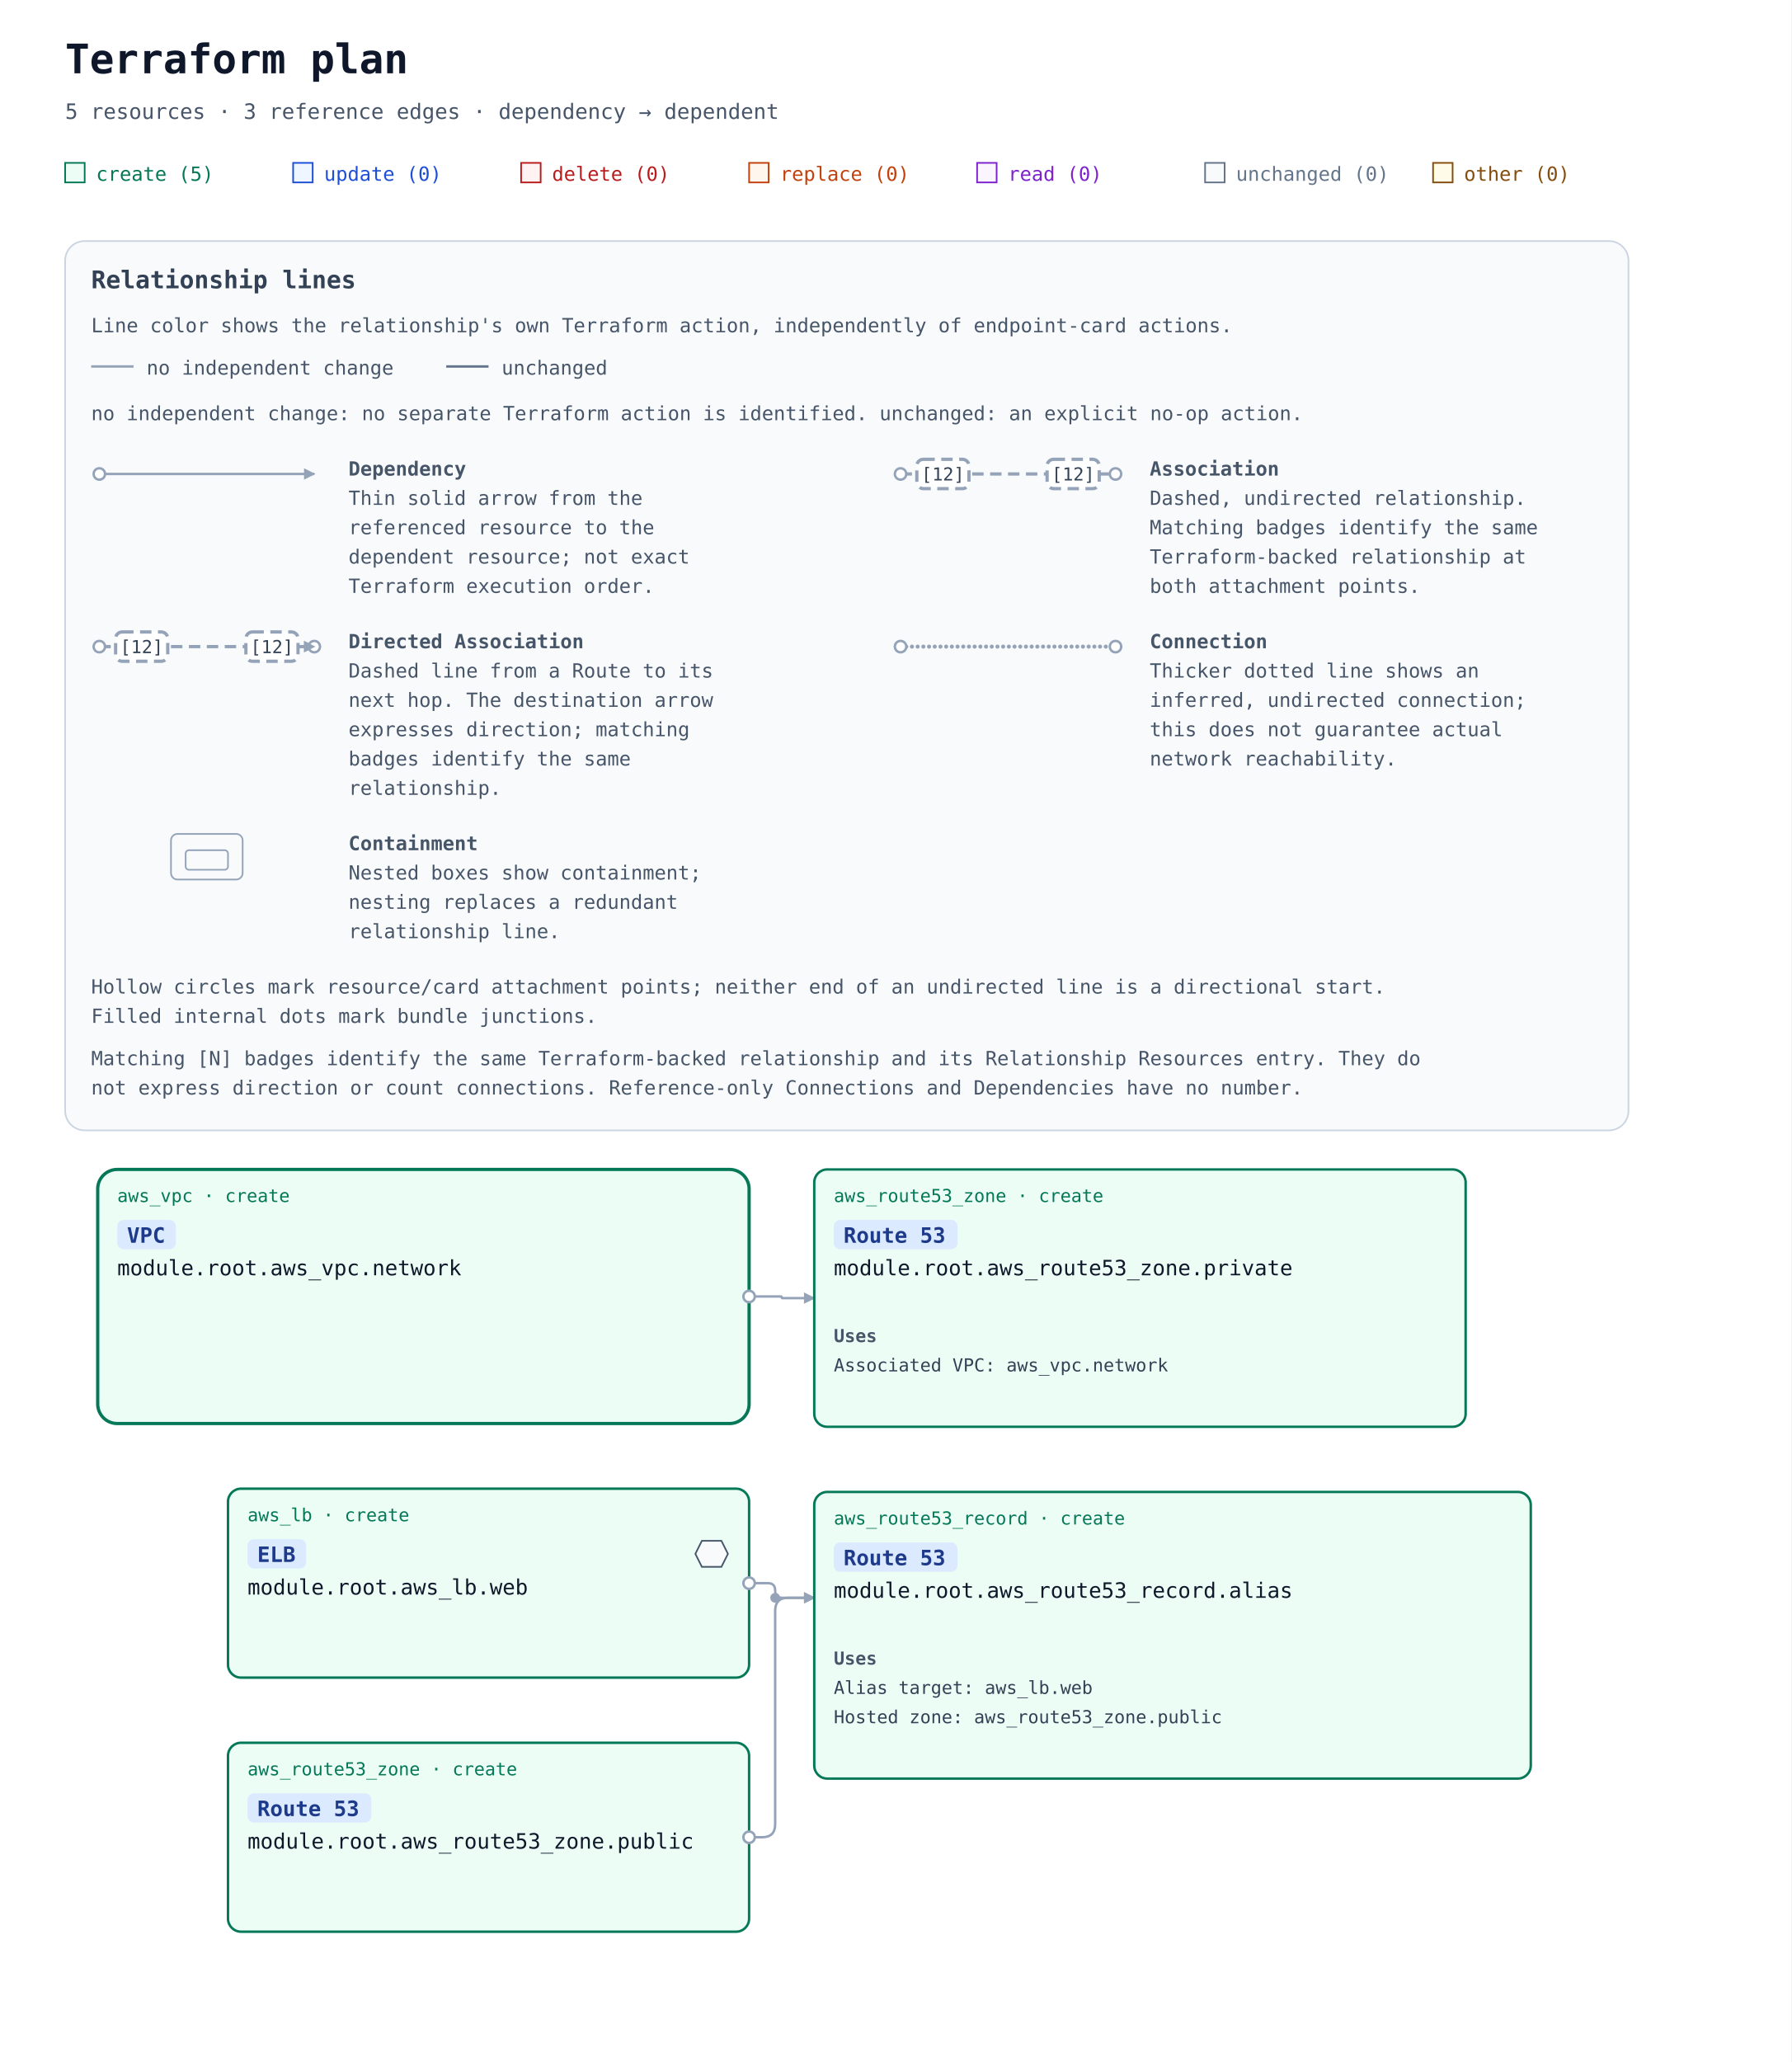
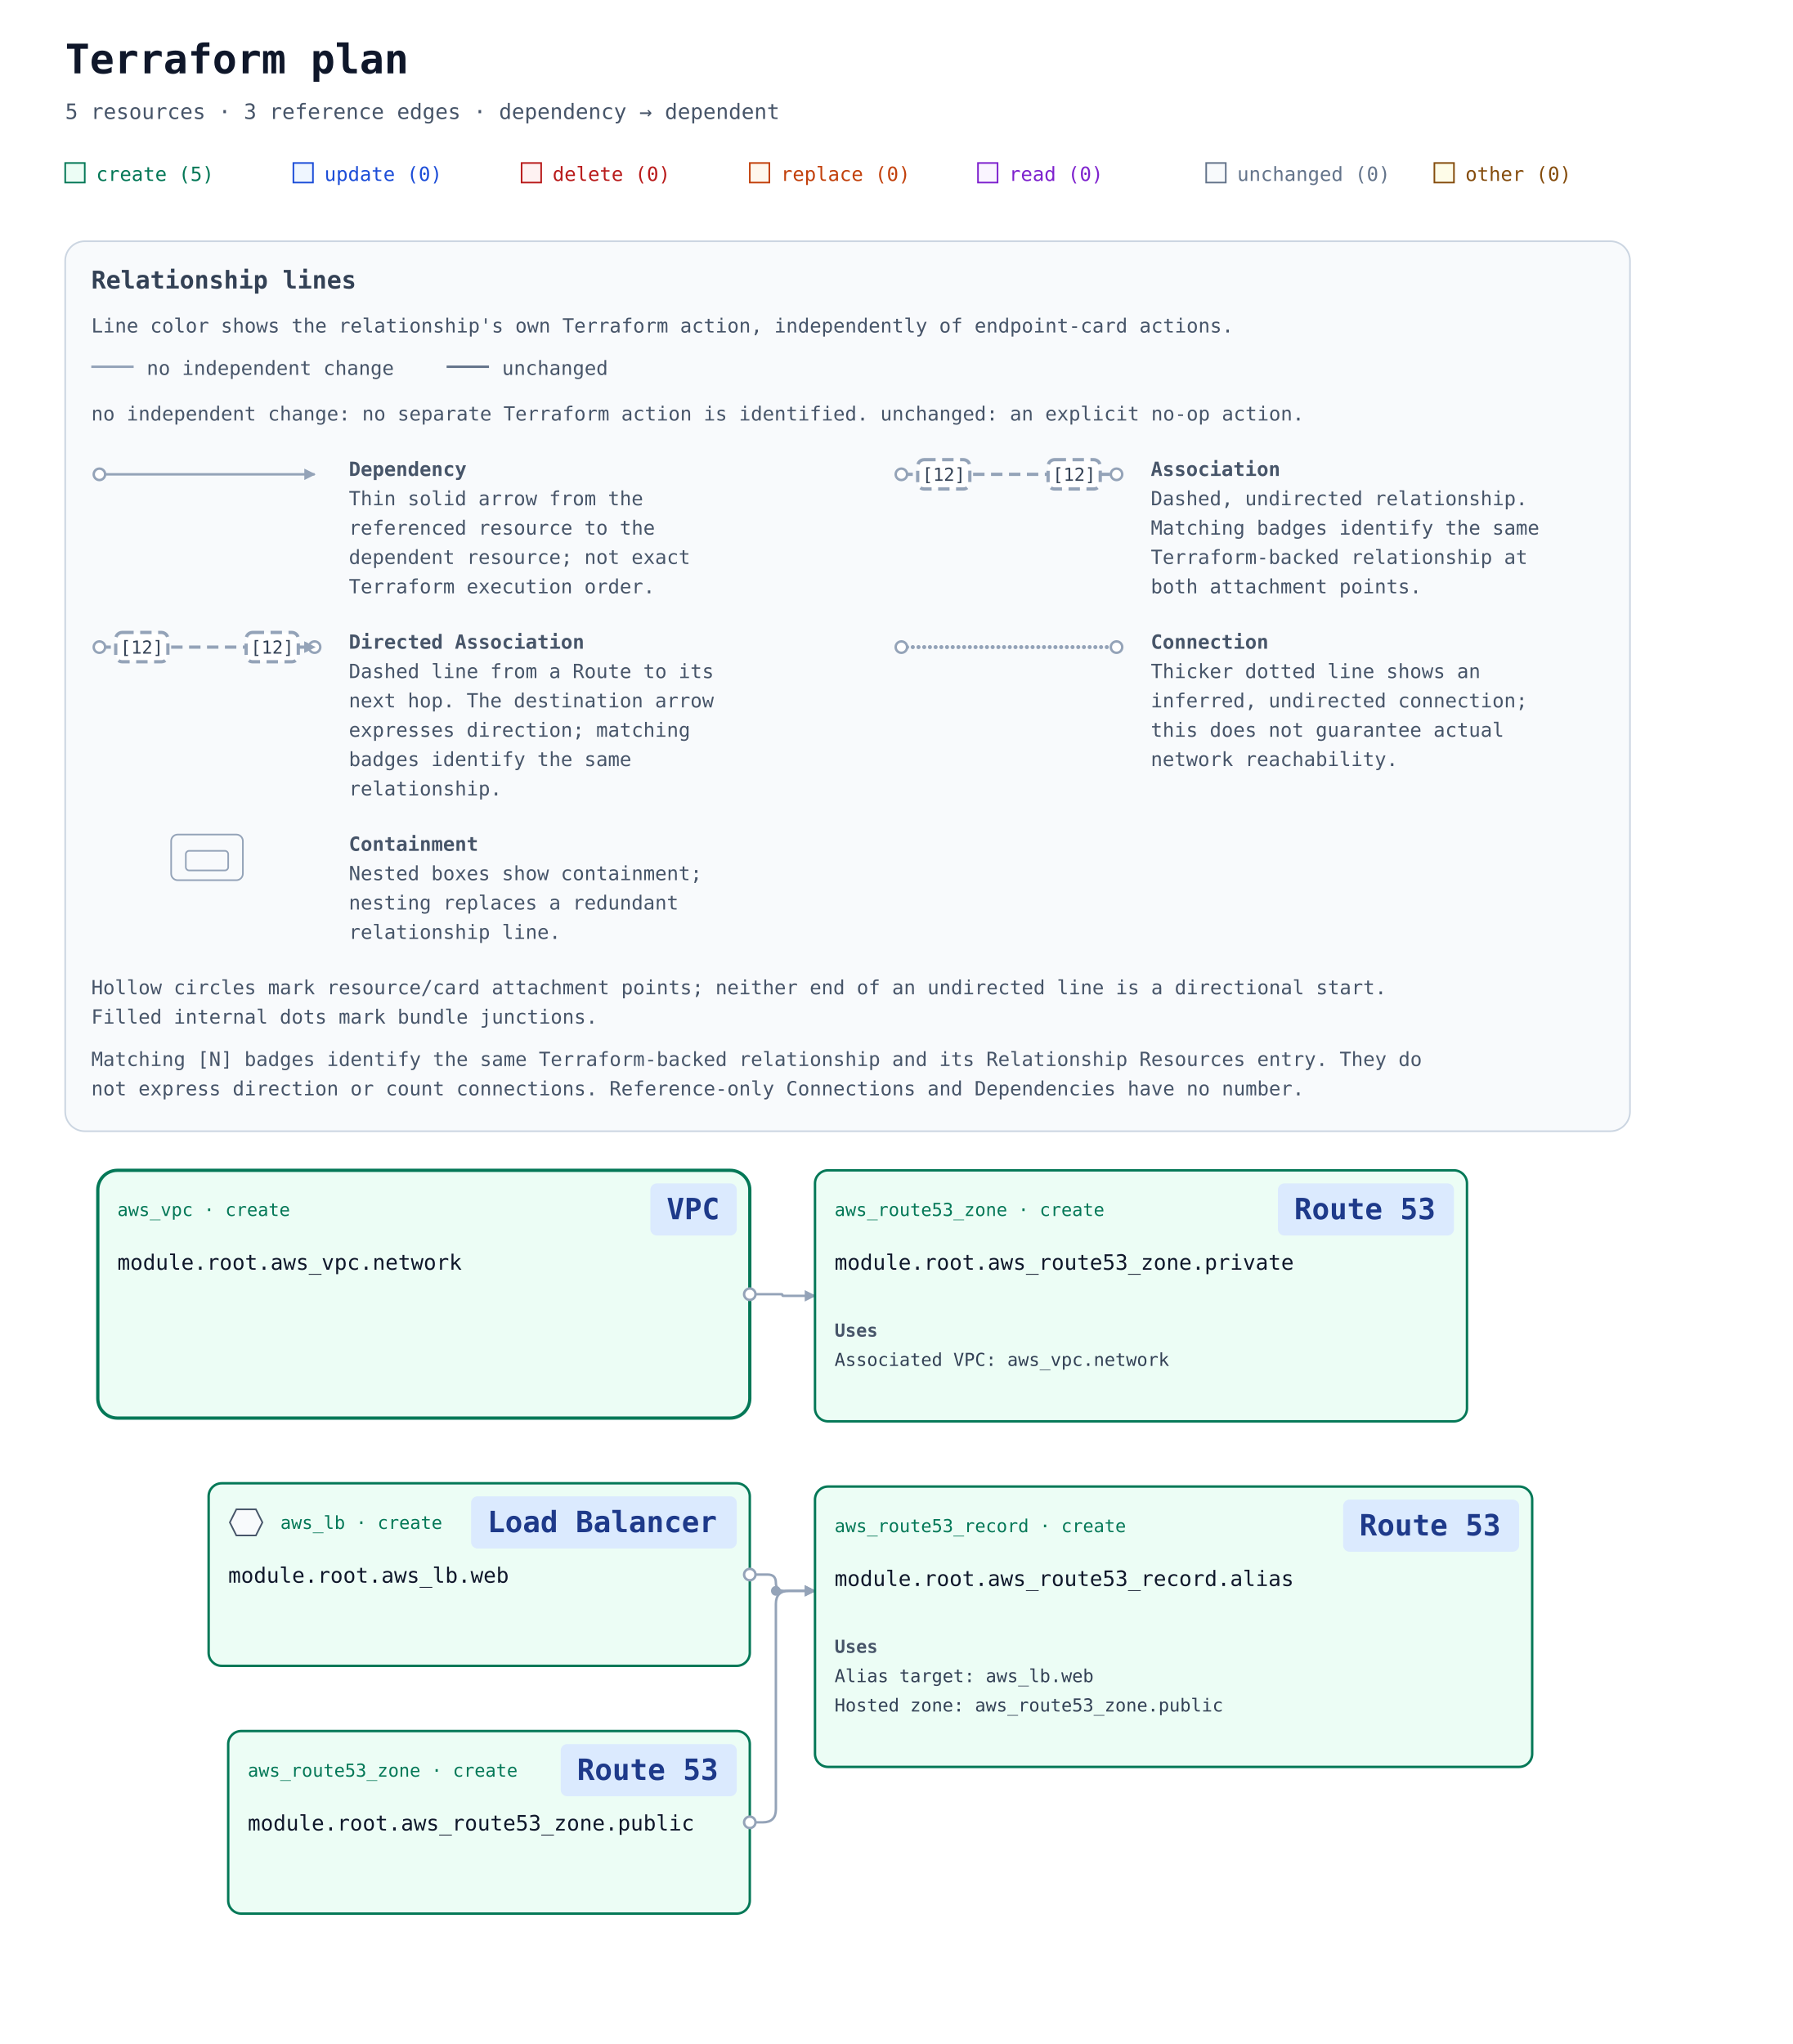
- <svg xmlns="http://www.w3.org/2000/svg" width="1100" height="1266" viewBox="0 0 1100 1266" role="img" aria-labelledby="title description">
+ <svg xmlns="http://www.w3.org/2000/svg" width="1100" height="1254" viewBox="0 0 1100 1254" role="img" aria-labelledby="title description">
  <defs>
    <marker id="arrow" viewBox="0 0 10 10" refX="9" refY="5" markerWidth="7" markerHeight="7" markerUnits="userSpaceOnUse" orient="auto-start-reverse">
      <path d="M 0 0 L 10 5 L 0 10 z" fill="#94a3b8" />
    </marker>
-     <mask id="container-occlusion-0" maskUnits="userSpaceOnUse" maskContentUnits="userSpaceOnUse" x="0" y="0" width="1100" height="708" style="mask-type:luminance">
-       <rect width="1100" height="708" fill="white" />
-       <rect data-occluder="resource-6177735f7670632e6e6574776f726b-current" x="58" y="158" width="404" height="160" rx="14" fill="black" />
+     <mask id="container-occlusion-0" maskUnits="userSpaceOnUse" maskContentUnits="userSpaceOnUse" x="0" y="0" width="1100" height="696" style="mask-type:luminance">
+       <rect width="1100" height="696" fill="white" />
+       <rect data-occluder="resource-6177735f7670632e6e6574776f726b-current" x="58" y="158" width="404" height="156" rx="14" fill="black" />
    </mask>
  </defs>
  <rect width="100%" height="100%" fill="#ffffff" />
  <g font-family="ui-monospace, SFMono-Regular, Consolas, monospace">
    <text x="40" y="45" font-size="25" font-weight="700" fill="#0f172a">Terraform plan</text>
    <text x="40" y="73" font-size="13" fill="#475569">5 resources · 3 reference edges · dependency → dependent</text>
    <rect x="40" y="100" width="12" height="12" fill="#ecfdf5" stroke="#047857" />
    <text x="59" y="111" font-size="12" fill="#047857">create (5)</text>
    <rect x="180" y="100" width="12" height="12" fill="#eff6ff" stroke="#1d4ed8" />
    <text x="199" y="111" font-size="12" fill="#1d4ed8">update (0)</text>
    <rect x="320" y="100" width="12" height="12" fill="#fef2f2" stroke="#b91c1c" />
    <text x="339" y="111" font-size="12" fill="#b91c1c">delete (0)</text>
    <rect x="460" y="100" width="12" height="12" fill="#fff7ed" stroke="#c2410c" />
    <text x="479" y="111" font-size="12" fill="#c2410c">replace (0)</text>
    <rect x="600" y="100" width="12" height="12" fill="#faf5ff" stroke="#7e22ce" />
    <text x="619" y="111" font-size="12" fill="#7e22ce">read (0)</text>
    <rect x="740" y="100" width="12" height="12" fill="#f8fafc" stroke="#64748b" />
    <text x="759" y="111" font-size="12" fill="#64748b">unchanged (0)</text>
    <rect x="880" y="100" width="12" height="12" fill="#fefce8" stroke="#854d0e" />
    <text x="899" y="111" font-size="12" fill="#854d0e">other (0)</text>
    <g id="relationship-legend" font-size="12" fill="#475569" transform="translate(40 148)">
      <rect width="960" height="546" rx="12" fill="#f8fafc" stroke="#cbd5e1" />
      <text x="16" y="29" font-size="15" font-weight="700" fill="#334155">Relationship lines</text>
      <text x="16" y="56">Line color shows the relationship's own Terraform action, independently of endpoint-card actions.</text>
      <path data-legend-action="none" d="M 16 77 H 42" fill="none" stroke="#94a3b8" stroke-width="1.5" />
      <text x="50" y="82">no independent change</text>
      <path data-legend-action="unchanged" d="M 234 77 H 260" fill="none" stroke="#64748b" stroke-width="1.5" />
      <text x="268" y="82">unchanged</text>
      <text x="16" y="110">no independent change: no separate Terraform action is identified. unchanged: an explicit no-op action.</text>
      <g data-legend-entry="dependency" transform="translate(0 132)">
        <g data-legend-sample="dependency">
          <path data-legend-kind="dependency" data-directionality="directed" d="M 21 11 H 153" fill="none" stroke="#94a3b8" stroke-width="1.5" marker-end="url(#arrow)" />
          <circle data-legend-endpoint="source" cx="21" cy="11" r="3.5" fill="#ffffff" stroke="#94a3b8" stroke-width="1.5" />
        </g>
        <text x="174" y="12" font-weight="700">Dependency</text>
        <text x="174" y="30">Thin solid arrow from the</text>
        <text x="174" y="48">referenced resource to the</text>
        <text x="174" y="66">dependent resource; not exact</text>
        <text x="174" y="84">Terraform execution order.</text>
      </g>
      <g data-legend-entry="association" transform="translate(492 132)">
        <g data-legend-sample="association">
          <path data-legend-kind="association" data-directionality="undirected" d="M 21 11 H 153" fill="none" stroke="#94a3b8" stroke-width="2" stroke-dasharray="7 4" />
          <circle data-legend-endpoint="source" cx="21" cy="11" r="3.5" fill="#ffffff" stroke="#94a3b8" stroke-width="1.5" />
          <circle data-legend-endpoint="target" cx="153" cy="11" r="3.5" fill="#ffffff" stroke="#94a3b8" stroke-width="1.5" />
          <g data-legend-badge="source">
            <rect x="31" y="2" width="32" height="18" rx="4" fill="#ffffff" stroke="#94a3b8" stroke-width="2" stroke-dasharray="7 4" />
            <text x="47" y="15" text-anchor="middle" font-size="11" fill="#334155">[12]</text>
          </g>
          <g data-legend-badge="target">
            <rect x="111" y="2" width="32" height="18" rx="4" fill="#ffffff" stroke="#94a3b8" stroke-width="2" stroke-dasharray="7 4" />
            <text x="127" y="15" text-anchor="middle" font-size="11" fill="#334155">[12]</text>
          </g>
        </g>
        <text x="174" y="12" font-weight="700">Association</text>
        <text x="174" y="30">Dashed, undirected relationship.</text>
        <text x="174" y="48">Matching badges identify the same</text>
        <text x="174" y="66">Terraform-backed relationship at</text>
        <text x="174" y="84">both attachment points.</text>
      </g>
      <g data-legend-entry="directed-association" transform="translate(0 238)">
        <g data-legend-sample="directed-association">
          <path data-legend-kind="directed-association" data-directionality="directed" d="M 21 11 H 153" fill="none" stroke="#94a3b8" stroke-width="2" stroke-dasharray="7 4" marker-end="url(#arrow)" />
          <circle data-legend-endpoint="source" cx="21" cy="11" r="3.5" fill="#ffffff" stroke="#94a3b8" stroke-width="1.5" />
          <circle data-legend-endpoint="target" cx="153" cy="11" r="3.5" fill="#ffffff" stroke="#94a3b8" stroke-width="1.5" />
          <path data-legend-arrow="true" d="M 146.7 7.5 L 153.7 11 L 146.7 14.5 Z" fill="#94a3b8" />
          <g data-legend-badge="source">
            <rect x="31" y="2" width="32" height="18" rx="4" fill="#ffffff" stroke="#94a3b8" stroke-width="2" stroke-dasharray="7 4" />
            <text x="47" y="15" text-anchor="middle" font-size="11" fill="#334155">[12]</text>
          </g>
          <g data-legend-badge="target">
            <rect x="111" y="2" width="32" height="18" rx="4" fill="#ffffff" stroke="#94a3b8" stroke-width="2" stroke-dasharray="7 4" />
            <text x="127" y="15" text-anchor="middle" font-size="11" fill="#334155">[12]</text>
          </g>
        </g>
        <text x="174" y="12" font-weight="700">Directed Association</text>
        <text x="174" y="30">Dashed line from a Route to its</text>
        <text x="174" y="48">next hop. The destination arrow</text>
        <text x="174" y="66">expresses direction; matching</text>
        <text x="174" y="84">badges identify the same</text>
        <text x="174" y="102">relationship.</text>
      </g>
      <g data-legend-entry="connection" transform="translate(492 238)">
        <g data-legend-sample="connection">
          <path data-legend-kind="connection" data-directionality="undirected" d="M 21 11 H 153" fill="none" stroke="#94a3b8" stroke-width="2.5" stroke-dasharray="0 3.5" stroke-linecap="round" />
          <circle data-legend-endpoint="source" cx="21" cy="11" r="3.5" fill="#ffffff" stroke="#94a3b8" stroke-width="1.5" />
          <circle data-legend-endpoint="target" cx="153" cy="11" r="3.5" fill="#ffffff" stroke="#94a3b8" stroke-width="1.5" />
        </g>
        <text x="174" y="12" font-weight="700">Connection</text>
        <text x="174" y="30">Thicker dotted line shows an</text>
        <text x="174" y="48">inferred, undirected connection;</text>
        <text x="174" y="66">this does not guarantee actual</text>
        <text x="174" y="84">network reachability.</text>
      </g>
      <g data-legend-entry="containment" transform="translate(0 362)">
        <g data-legend-sample="containment">
          <g data-legend-kind="containment" fill="none" stroke="#94a3b8">
            <rect x="65" y="2" width="44" height="28" rx="4" />
            <rect x="74" y="12" width="26" height="12" rx="2" />
          </g>
        </g>
        <text x="174" y="12" font-weight="700">Containment</text>
        <text x="174" y="30">Nested boxes show containment;</text>
        <text x="174" y="48">nesting replaces a redundant</text>
        <text x="174" y="66">relationship line.</text>
      </g>
      <text x="16" y="462">Hollow circles mark resource/card attachment points; neither end of an undirected line is a directional start.</text>
      <text x="16" y="480">Filled internal dots mark bundle junctions.</text>
      <text x="16" y="506">Matching [N] badges identify the same Terraform-backed relationship and its Relationship Resources entry. They do</text>
      <text x="16" y="524">not express direction or count connections. Reference-only Connections and Dependencies have no number.</text>
    </g>
    <g transform="translate(0 558)">
      <g data-architecture="true" transform="translate(0 0)">
        <g data-container="resource-6177735f7670632e6e6574776f726b-current">
-           <rect x="60" y="160" width="400" height="156" rx="12" fill="#ecfdf5" stroke="#047857" stroke-width="2" data-mode="managed" />
+           <rect x="60" y="160" width="400" height="152" rx="12" fill="#ecfdf5" stroke="#047857" stroke-width="2" data-mode="managed" />
        </g>
-         <path d="M 460 414 L 471.5 414 Q 476 414 476 418.5 L 476 418.5 Q 476 423 480.5 423 L 500 423 " data-edge-kind="dependency" data-directionality="directed" data-source="resource-6177735f6c622e776562-current" data-target="resource-6177735f726f75746535335f7265636f72642e616c696173-current" fill="none" stroke="#94a3b8" stroke-width="1.5" stroke-linejoin="round" marker-end="url(#arrow)" mask="url(#container-occlusion-0)" />
-         <path d="M 460 570 L 468 570 Q 476 570 476 562 L 476 431 Q 476 423 484 423 L 500 423 " data-edge-kind="dependency" data-directionality="directed" data-source="resource-6177735f726f75746535335f7a6f6e652e7075626c6963-current" data-target="resource-6177735f726f75746535335f7265636f72642e616c696173-current" fill="none" stroke="#94a3b8" stroke-width="1.5" stroke-linejoin="round" marker-end="url(#arrow)" mask="url(#container-occlusion-0)" />
-         <path d="M 460 238 L 479.5 238 Q 480 238 480 238.5 L 480 238.5 Q 480 239 480.5 239 L 500 239 " data-edge-kind="dependency" data-directionality="directed" data-source="resource-6177735f7670632e6e6574776f726b-current" data-target="resource-6177735f726f75746535335f7a6f6e652e70726976617465-current" fill="none" stroke="#94a3b8" stroke-width="1.5" stroke-linejoin="round" marker-end="url(#arrow)" />
-         <circle data-junction-edges="[[&quot;resource-6177735f6c622e776562-current&quot;,&quot;resource-6177735f726f75746535335f7265636f72642e616c696173-current&quot;],[&quot;resource-6177735f726f75746535335f7a6f6e652e7075626c6963-current&quot;,&quot;resource-6177735f726f75746535335f7265636f72642e616c696173-current&quot;]]" cx="476" cy="423" r="3" fill="#94a3b8" mask="url(#container-occlusion-0)" />
+         <path d="M 460 408 L 471 408 Q 476 408 476 413 L 476 413 Q 476 418 481 418 L 500 418 " data-edge-kind="dependency" data-directionality="directed" data-source="resource-6177735f6c622e776562-current" data-target="resource-6177735f726f75746535335f7265636f72642e616c696173-current" fill="none" stroke="#94a3b8" stroke-width="1.5" stroke-linejoin="round" marker-end="url(#arrow)" mask="url(#container-occlusion-0)" />
+         <path d="M 460 560 L 468 560 Q 476 560 476 552 L 476 426 Q 476 418 484 418 L 500 418 " data-edge-kind="dependency" data-directionality="directed" data-source="resource-6177735f726f75746535335f7a6f6e652e7075626c6963-current" data-target="resource-6177735f726f75746535335f7265636f72642e616c696173-current" fill="none" stroke="#94a3b8" stroke-width="1.5" stroke-linejoin="round" marker-end="url(#arrow)" mask="url(#container-occlusion-0)" />
+         <path d="M 460 236 L 479.5 236 Q 480 236 480 236.5 L 480 236.5 Q 480 237 480.5 237 L 500 237 " data-edge-kind="dependency" data-directionality="directed" data-source="resource-6177735f7670632e6e6574776f726b-current" data-target="resource-6177735f726f75746535335f7a6f6e652e70726976617465-current" fill="none" stroke="#94a3b8" stroke-width="1.5" stroke-linejoin="round" marker-end="url(#arrow)" />
+         <circle data-junction-edges="[[&quot;resource-6177735f6c622e776562-current&quot;,&quot;resource-6177735f726f75746535335f7265636f72642e616c696173-current&quot;],[&quot;resource-6177735f726f75746535335f7a6f6e652e7075626c6963-current&quot;,&quot;resource-6177735f726f75746535335f7265636f72642e616c696173-current&quot;]]" cx="476" cy="418" r="3" fill="#94a3b8" mask="url(#container-occlusion-0)" />
        <g id="resource-6177735f6c622e776562-current" data-architecture-id="terraform:6177735f6c622e776562-current" data-qualified-address="module.root.aws_lb.web" data-terraform-address="aws_lb.web">
-           <rect x="140" y="356" width="320" height="116" rx="8" fill="#ecfdf5" stroke="#047857" stroke-width="1.5" data-mode="managed" />
-           <text x="152" y="376" font-size="11" fill="#047857">aws_lb · create</text>
-           <rect data-service-badge="true" data-service-category="network" data-service-full-name="Elastic Load Balancing" x="152" y="387" width="36" height="18" rx="4" fill="#dbeafe" />
-           <text data-service-name="true" x="158" y="401" font-size="13" font-weight="700" fill="#1e3a8a" xml:space="preserve">ELB</text>
-           <g data-role-shape="network" transform="translate(426 387)" role="img" aria-label="Visual role: network" pointer-events="none" fill="#f8fafc" stroke="#475569" stroke-width="1">
+           <rect x="128" y="352" width="332" height="112" rx="8" fill="#ecfdf5" stroke="#047857" stroke-width="1.5" data-mode="managed" />
+           <text x="172" y="380" font-size="11" fill="#047857">aws_lb · create</text>
+           <rect data-service-badge="true" data-service-category="network" data-service-full-name="Elastic Load Balancing" data-display-name="Load Balancer" x="289" y="360" width="163" height="32" rx="4" fill="#dbeafe" />
+           <text data-service-name="true" x="299" y="382" font-size="18" font-weight="700" fill="#1e3a8a" xml:space="preserve">Load Balancer</text>
+           <g data-role-shape="network" transform="translate(140 367)" role="img" aria-label="Visual role: network" pointer-events="none" fill="#f8fafc" stroke="#475569" stroke-width="1">
            <path d="M5 1 H17 L21 9 L17 17 H5 L1 9 Z" />
          </g>
-           <text x="152" y="421" font-size="13" fill="#0f172a" xml:space="preserve">module.root.aws_lb.web</text>
-           <text x="152" y="460" font-size="10" fill="#64748b" />
+           <text x="140" y="413" font-size="13" fill="#0f172a" xml:space="preserve">module.root.aws_lb.web</text>
+           <text x="140" y="452" font-size="10" fill="#64748b" />
        </g>
        <g id="resource-6177735f726f75746535335f7265636f72642e616c696173-current" data-architecture-id="terraform:6177735f726f75746535335f7265636f72642e616c696173-current" data-qualified-address="module.root.aws_route53_record.alias" data-terraform-address="aws_route53_record.alias">
-           <rect x="500" y="358" width="440" height="176" rx="8" fill="#ecfdf5" stroke="#047857" stroke-width="1.5" data-mode="managed" />
-           <text x="512" y="378" font-size="11" fill="#047857">aws_route53_record · create</text>
-           <rect data-service-badge="true" data-service-category="network" data-service-full-name="Amazon Route 53" x="512" y="389" width="76" height="18" rx="4" fill="#dbeafe" />
-           <text data-service-name="true" x="518" y="403" font-size="13" font-weight="700" fill="#1e3a8a" xml:space="preserve">Route 53</text>
-           <text x="512" y="423" font-size="13" fill="#0f172a" xml:space="preserve">module.root.aws_route53_record.alias</text>
+           <rect x="500" y="354" width="440" height="172" rx="8" fill="#ecfdf5" stroke="#047857" stroke-width="1.5" data-mode="managed" />
+           <text x="512" y="382" font-size="11" fill="#047857">aws_route53_record · create</text>
+           <rect data-service-badge="true" data-service-category="network" data-service-full-name="Amazon Route 53" data-display-name="Route 53" x="824" y="362" width="108" height="32" rx="4" fill="#dbeafe" />
+           <text data-service-name="true" x="834" y="384" font-size="18" font-weight="700" fill="#1e3a8a" xml:space="preserve">Route 53</text>
+           <text x="512" y="415" font-size="13" fill="#0f172a" xml:space="preserve">module.root.aws_route53_record.alias</text>
          <g data-resource-references="true">
-             <text x="512" y="464" font-size="11" font-weight="700" fill="#475569">Uses</text>
+             <text x="512" y="456" font-size="11" font-weight="700" fill="#475569">Uses</text>
            <a href="#resource-6177735f6c622e776562-current" data-reference-attribute="alias.name">
-               <text x="512" y="482" font-size="11" fill="#334155" xml:space="preserve">Alias target: aws_lb.web</text>
+               <text x="512" y="474" font-size="11" fill="#334155" xml:space="preserve">Alias target: aws_lb.web</text>
            </a>
            <a href="#resource-6177735f726f75746535335f7a6f6e652e7075626c6963-current" data-reference-attribute="zone_id">
-               <text x="512" y="500" font-size="11" fill="#334155" xml:space="preserve">Hosted zone: aws_route53_zone.public</text>
+               <text x="512" y="492" font-size="11" fill="#334155" xml:space="preserve">Hosted zone: aws_route53_zone.public</text>
            </a>
          </g>
-           <text x="512" y="522" font-size="10" fill="#64748b" />
+           <text x="512" y="514" font-size="10" fill="#64748b" />
        </g>
        <g id="resource-6177735f726f75746535335f7a6f6e652e70726976617465-current" data-architecture-id="terraform:6177735f726f75746535335f7a6f6e652e70726976617465-current" data-qualified-address="module.root.aws_route53_zone.private" data-terraform-address="aws_route53_zone.private">
-           <rect x="500" y="160" width="400" height="158" rx="8" fill="#ecfdf5" stroke="#047857" stroke-width="1.5" data-mode="managed" />
-           <text x="512" y="180" font-size="11" fill="#047857">aws_route53_zone · create</text>
-           <rect data-service-badge="true" data-service-category="network" data-service-full-name="Amazon Route 53" x="512" y="191" width="76" height="18" rx="4" fill="#dbeafe" />
-           <text data-service-name="true" x="518" y="205" font-size="13" font-weight="700" fill="#1e3a8a" xml:space="preserve">Route 53</text>
-           <text x="512" y="225" font-size="13" fill="#0f172a" xml:space="preserve">module.root.aws_route53_zone.private</text>
+           <rect x="500" y="160" width="400" height="154" rx="8" fill="#ecfdf5" stroke="#047857" stroke-width="1.5" data-mode="managed" />
+           <text x="512" y="188" font-size="11" fill="#047857">aws_route53_zone · create</text>
+           <rect data-service-badge="true" data-service-category="network" data-service-full-name="Amazon Route 53" data-display-name="Route 53" x="784" y="168" width="108" height="32" rx="4" fill="#dbeafe" />
+           <text data-service-name="true" x="794" y="190" font-size="18" font-weight="700" fill="#1e3a8a" xml:space="preserve">Route 53</text>
+           <text x="512" y="221" font-size="13" fill="#0f172a" xml:space="preserve">module.root.aws_route53_zone.private</text>
          <g data-resource-references="true">
-             <text x="512" y="266" font-size="11" font-weight="700" fill="#475569">Uses</text>
+             <text x="512" y="262" font-size="11" font-weight="700" fill="#475569">Uses</text>
            <a href="#resource-6177735f7670632e6e6574776f726b-current" data-reference-attribute="vpc.vpc_id">
-               <text x="512" y="284" font-size="11" fill="#334155" xml:space="preserve">Associated VPC: aws_vpc.network</text>
+               <text x="512" y="280" font-size="11" fill="#334155" xml:space="preserve">Associated VPC: aws_vpc.network</text>
            </a>
          </g>
-           <text x="512" y="306" font-size="10" fill="#64748b" />
+           <text x="512" y="302" font-size="10" fill="#64748b" />
        </g>
        <g id="resource-6177735f726f75746535335f7a6f6e652e7075626c6963-current" data-architecture-id="terraform:6177735f726f75746535335f7a6f6e652e7075626c6963-current" data-qualified-address="module.root.aws_route53_zone.public" data-terraform-address="aws_route53_zone.public">
-           <rect x="140" y="512" width="320" height="116" rx="8" fill="#ecfdf5" stroke="#047857" stroke-width="1.5" data-mode="managed" />
+           <rect x="140" y="504" width="320" height="112" rx="8" fill="#ecfdf5" stroke="#047857" stroke-width="1.5" data-mode="managed" />
          <text x="152" y="532" font-size="11" fill="#047857">aws_route53_zone · create</text>
-           <rect data-service-badge="true" data-service-category="network" data-service-full-name="Amazon Route 53" x="152" y="543" width="76" height="18" rx="4" fill="#dbeafe" />
-           <text data-service-name="true" x="158" y="557" font-size="13" font-weight="700" fill="#1e3a8a" xml:space="preserve">Route 53</text>
-           <text x="152" y="577" font-size="13" fill="#0f172a" xml:space="preserve">module.root.aws_route53_zone.public</text>
-           <text x="152" y="616" font-size="10" fill="#64748b" />
+           <rect data-service-badge="true" data-service-category="network" data-service-full-name="Amazon Route 53" data-display-name="Route 53" x="344" y="512" width="108" height="32" rx="4" fill="#dbeafe" />
+           <text data-service-name="true" x="354" y="534" font-size="18" font-weight="700" fill="#1e3a8a" xml:space="preserve">Route 53</text>
+           <text x="152" y="565" font-size="13" fill="#0f172a" xml:space="preserve">module.root.aws_route53_zone.public</text>
+           <text x="152" y="604" font-size="10" fill="#64748b" />
        </g>
        <g id="resource-6177735f7670632e6e6574776f726b-current" data-architecture-id="terraform:6177735f7670632e6e6574776f726b-current" data-qualified-address="module.root.aws_vpc.network" data-terraform-address="aws_vpc.network">
-           <text x="72" y="180" font-size="11" fill="#047857">aws_vpc · create</text>
-           <rect data-service-badge="true" data-service-category="network" data-service-full-name="Amazon VPC" x="72" y="191" width="36" height="18" rx="4" fill="#dbeafe" />
-           <text data-service-name="true" x="78" y="205" font-size="13" font-weight="700" fill="#1e3a8a" xml:space="preserve">VPC</text>
-           <text x="72" y="225" font-size="13" fill="#0f172a" xml:space="preserve">module.root.aws_vpc.network</text>
-           <text x="72" y="264" font-size="10" fill="#64748b" />
+           <text x="72" y="188" font-size="11" fill="#047857">aws_vpc · create</text>
+           <rect data-service-badge="true" data-service-category="network" data-service-full-name="Amazon VPC" data-display-name="VPC" x="399" y="168" width="53" height="32" rx="4" fill="#dbeafe" />
+           <text data-service-name="true" x="409" y="190" font-size="18" font-weight="700" fill="#1e3a8a" xml:space="preserve">VPC</text>
+           <text x="72" y="221" font-size="13" fill="#0f172a" xml:space="preserve">module.root.aws_vpc.network</text>
+           <text x="72" y="260" font-size="10" fill="#64748b" />
        </g>
        <g data-endpoints="true" data-source="resource-6177735f6c622e776562-current" data-target="resource-6177735f726f75746535335f7265636f72642e616c696173-current" aria-hidden="true">
-           <circle data-endpoint="source" cx="460" cy="414" r="3.5" fill="#ffffff" stroke="#94a3b8" stroke-width="1.5" />
+           <circle data-endpoint="source" cx="460" cy="408" r="3.5" fill="#ffffff" stroke="#94a3b8" stroke-width="1.5" />
        </g>
        <g data-endpoints="true" data-source="resource-6177735f726f75746535335f7a6f6e652e7075626c6963-current" data-target="resource-6177735f726f75746535335f7265636f72642e616c696173-current" aria-hidden="true">
-           <circle data-endpoint="source" cx="460" cy="570" r="3.5" fill="#ffffff" stroke="#94a3b8" stroke-width="1.5" />
+           <circle data-endpoint="source" cx="460" cy="560" r="3.5" fill="#ffffff" stroke="#94a3b8" stroke-width="1.5" />
        </g>
        <g data-endpoints="true" data-source="resource-6177735f7670632e6e6574776f726b-current" data-target="resource-6177735f726f75746535335f7a6f6e652e70726976617465-current" aria-hidden="true">
-           <circle data-endpoint="source" cx="460" cy="238" r="3.5" fill="#ffffff" stroke="#94a3b8" stroke-width="1.5" />
+           <circle data-endpoint="source" cx="460" cy="236" r="3.5" fill="#ffffff" stroke="#94a3b8" stroke-width="1.5" />
        </g>
      </g>
    </g>
  </g>
</svg>
